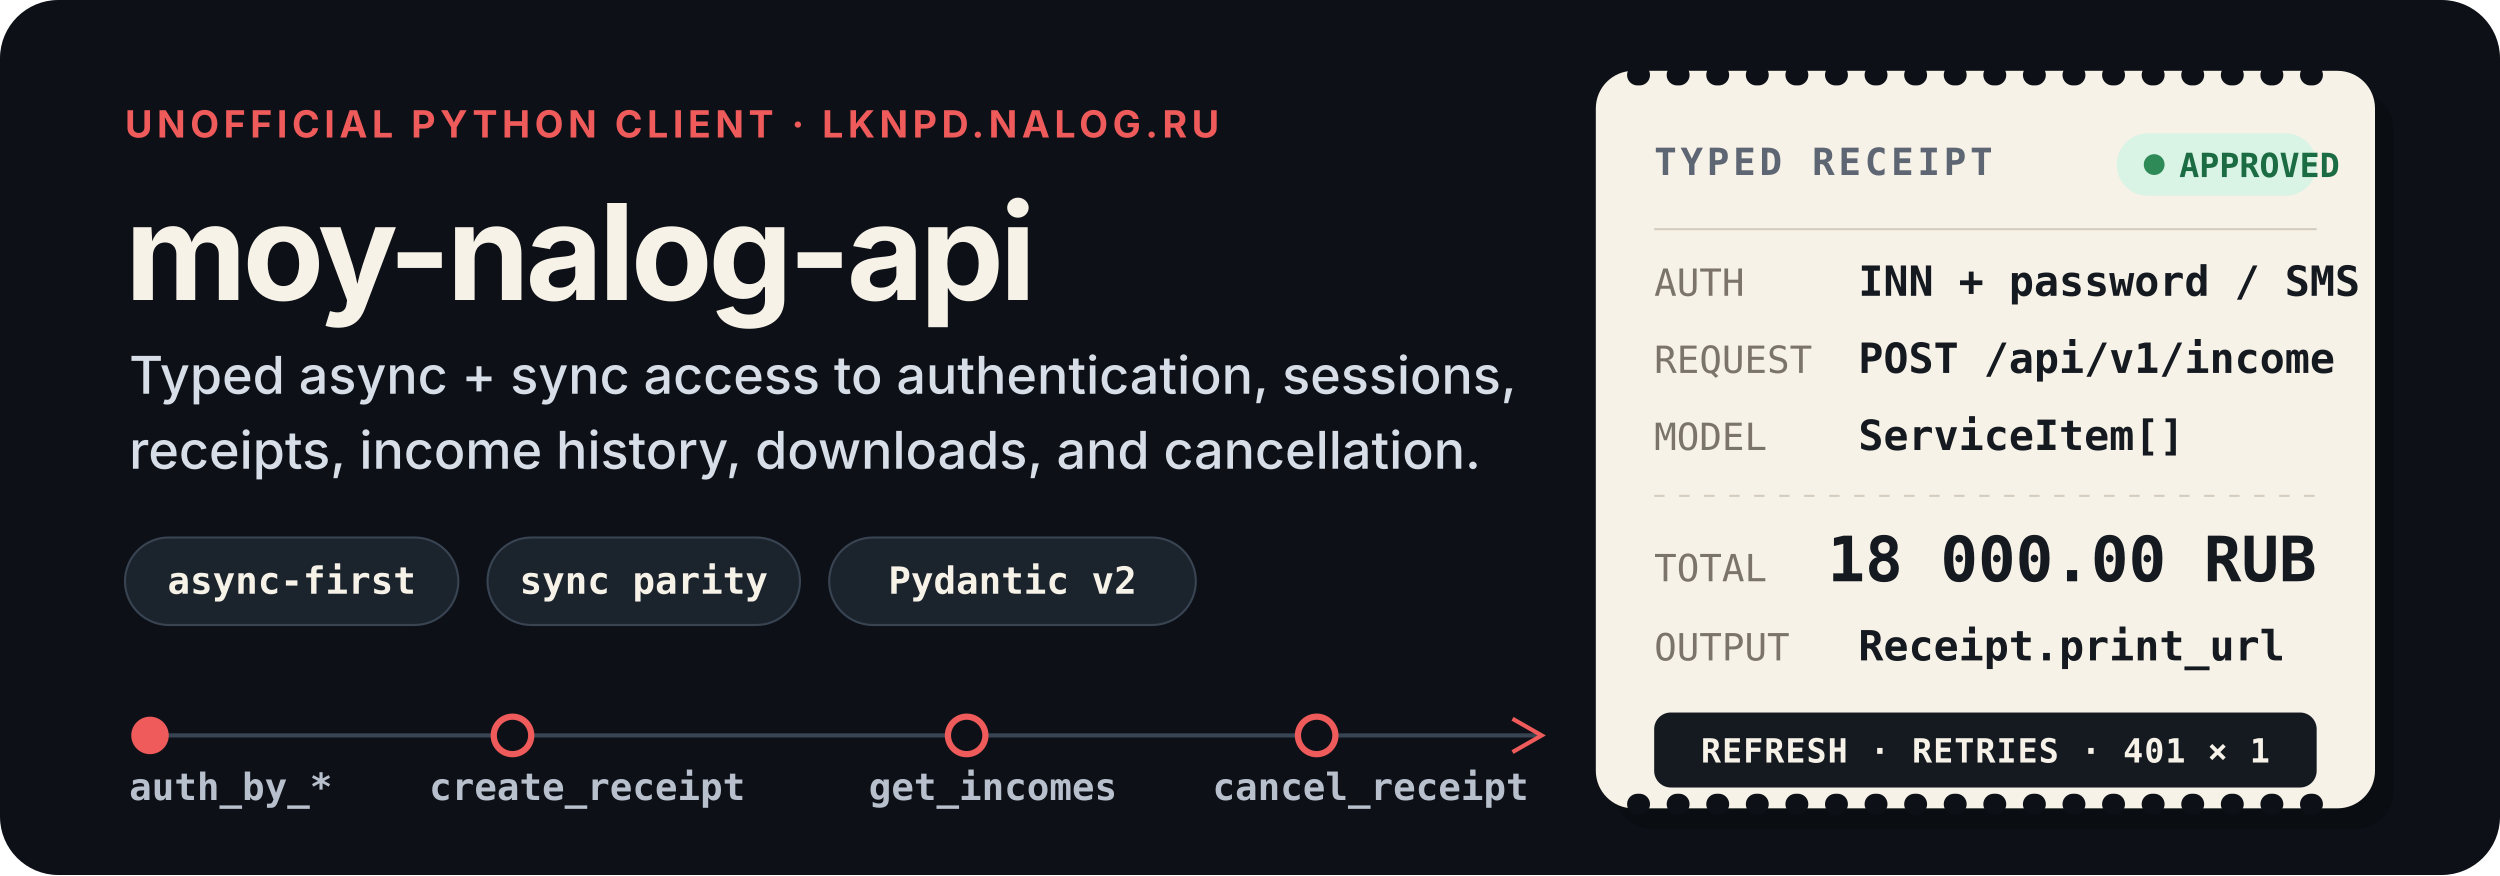
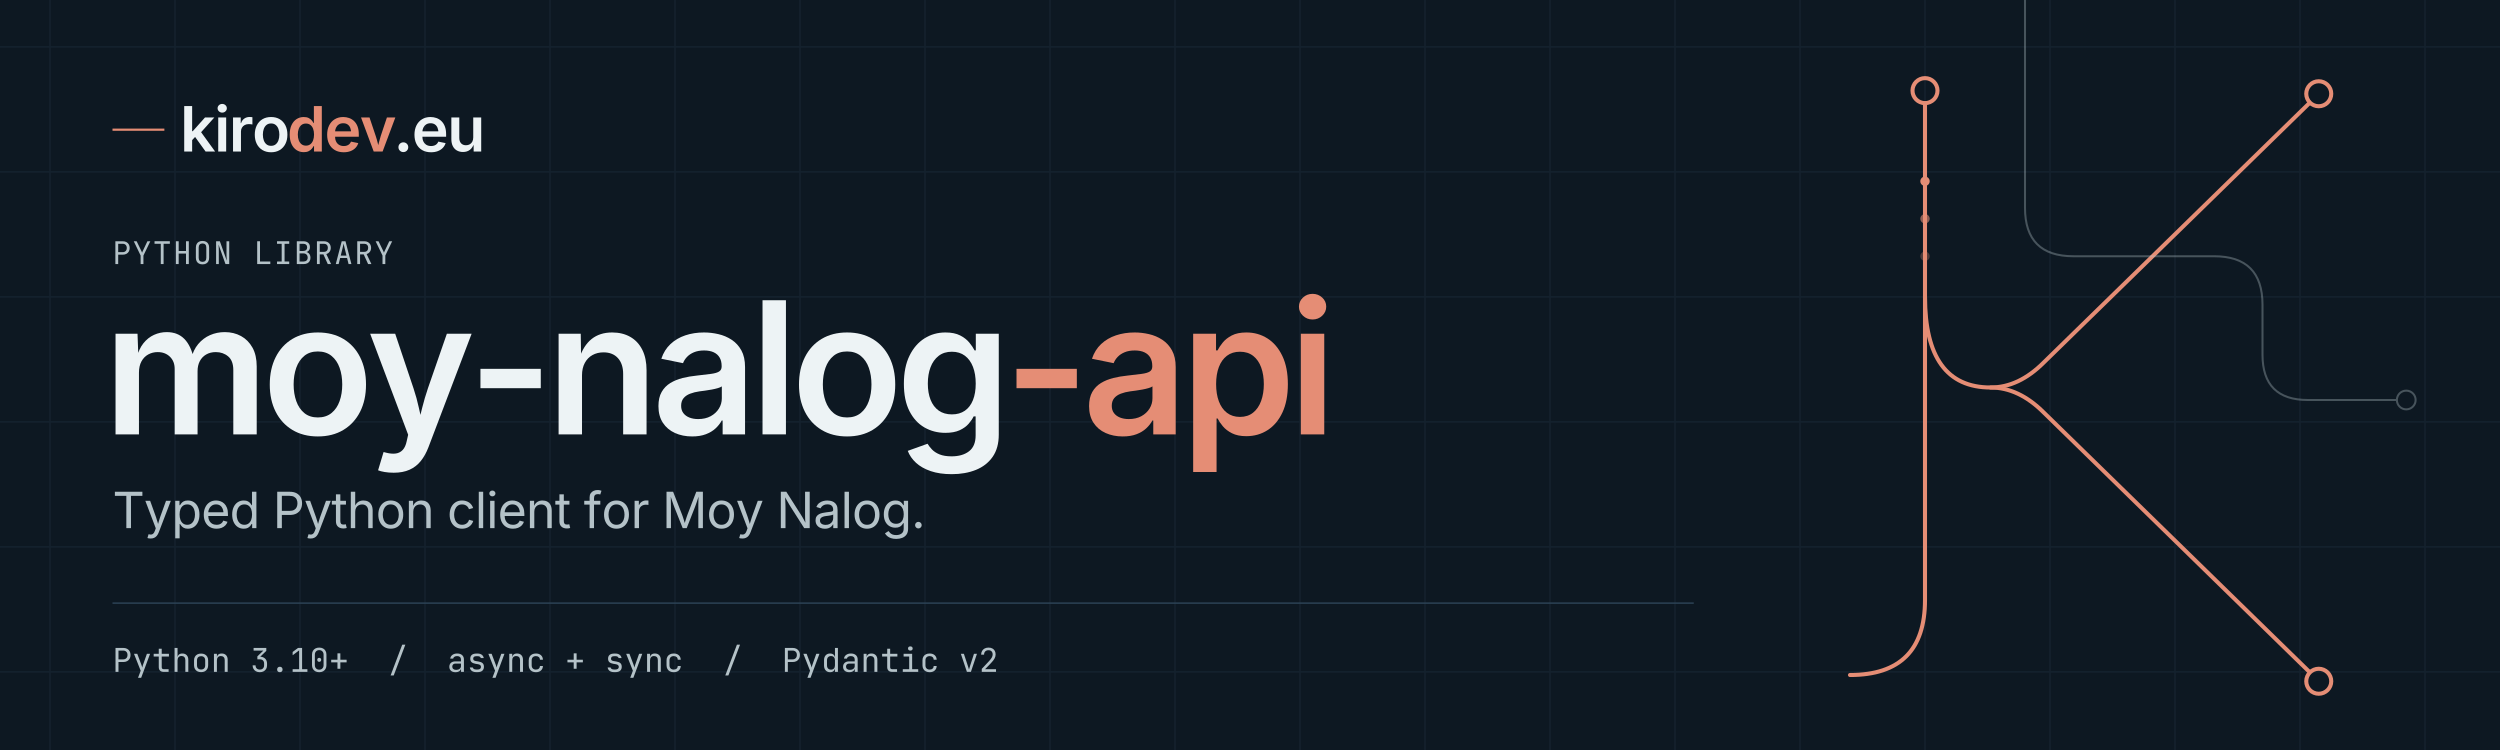
- <svg xmlns="http://www.w3.org/2000/svg" width="1200" height="420" viewBox="0 0 1200 420" role="img" aria-labelledby="title desc">
-   <rect width="1200" height="420" rx="28" fill="#0D1117" />
-   <g id="title-block" transform="translate(60 48)">
-     <text x="0" y="18" fill="#EF5A5A" font-family="-apple-system, BlinkMacSystemFont, 'Segoe UI', sans-serif" font-size="18" font-weight="700" letter-spacing="2.2">
-       UNOFFICIAL PYTHON CLIENT · LKNPD.NALOG.RU
-     </text>
-     <text x="0" y="96" fill="#F7F2E8" font-family="-apple-system, BlinkMacSystemFont, 'Segoe UI', sans-serif" font-size="64" font-weight="750" letter-spacing="-2">
-       moy-nalog-api
-     </text>
-     <text x="2" y="141" fill="#D7DEE7" font-family="-apple-system, BlinkMacSystemFont, 'Segoe UI', sans-serif" font-size="25" font-weight="500">
-       Typed async + sync access to authentication, sessions,
-     </text>
-     <text x="2" y="177" fill="#D7DEE7" font-family="-apple-system, BlinkMacSystemFont, 'Segoe UI', sans-serif" font-size="25" font-weight="500">
-       receipts, income history, downloads, and cancellation.
-     </text>
-     <g id="capabilities" transform="translate(0 210)" font-family="ui-monospace, SFMono-Regular, Menlo, monospace" font-size="18" font-weight="650">
-       <rect x="0" y="0" width="160" height="42" rx="21" fill="#1B232D" stroke="#394453" />
-       <text x="80" y="27" text-anchor="middle" fill="#F7F2E8">async-first</text>
-       <rect x="174" y="0" width="150" height="42" rx="21" fill="#1B232D" stroke="#394453" />
-       <text x="249" y="27" text-anchor="middle" fill="#F7F2E8">sync parity</text>
-       <rect x="338" y="0" width="176" height="42" rx="21" fill="#1B232D" stroke="#394453" />
-       <text x="426" y="27" text-anchor="middle" fill="#F7F2E8">Pydantic v2</text>
-     </g>
+ <svg xmlns="http://www.w3.org/2000/svg" width="1600" height="480" viewBox="0 0 1600 480" role="img" aria-labelledby="title description">
+   <rect width="1600" height="480" fill="#0D1822" />
+   <g stroke="#2A4052" stroke-width="1" opacity=".24">
+     <path d="M32 0V480" />
+     <path d="M112 0V480" />
+     <path d="M192 0V480" />
+     <path d="M272 0V480" />
+     <path d="M352 0V480" />
+     <path d="M432 0V480" />
+     <path d="M512 0V480" />
+     <path d="M592 0V480" />
+     <path d="M672 0V480" />
+     <path d="M752 0V480" />
+     <path d="M832 0V480" />
+     <path d="M912 0V480" />
+     <path d="M992 0V480" />
+     <path d="M1072 0V480" />
+     <path d="M1152 0V480" />
+     <path d="M1232 0V480" />
+     <path d="M1312 0V480" />
+     <path d="M1392 0V480" />
+     <path d="M1472 0V480" />
+     <path d="M1552 0V480" />
+     <path d="M0 30H1600" />
+     <path d="M0 110H1600" />
+     <path d="M0 190H1600" />
+     <path d="M0 270H1600" />
+     <path d="M0 350H1600" />
+     <path d="M0 430H1600" />
  </g>
-   <g id="receipt-proof" transform="translate(766 34)">
-     <rect x="9" y="10" width="374" height="354" rx="18" fill="#000000" opacity="0.24" />
-     <rect width="374" height="354" rx="18" fill="#F7F2E8" />
-     <line x1="20" y1="2" x2="354" y2="2" stroke="#0D1117" stroke-width="10" stroke-linecap="round" stroke-dasharray="1 18" />
-     <line x1="20" y1="352" x2="354" y2="352" stroke="#0D1117" stroke-width="10" stroke-linecap="round" stroke-dasharray="1 18" />
-     <g transform="translate(28 30)" font-family="ui-monospace, SFMono-Regular, Menlo, monospace">
-       <text x="0" y="20" fill="#5D6672" font-size="18" font-weight="700" letter-spacing="1.8">
-         TYPED RECEIPT
-       </text>
-       <rect x="222" y="0" width="96" height="30" rx="15" fill="#D9F3E5" />
-       <circle cx="240" cy="15" r="5" fill="#2E8B57" />
-       <text x="252" y="21" fill="#1B6B43" font-size="16" font-weight="750">APPROVED</text>
-       <line x1="0" y1="46" x2="318" y2="46" stroke="#D4CCBE" />
-       <text x="0" y="78" fill="#7B746A" font-size="18">AUTH</text>
-       <text x="98" y="78" fill="#151A21" font-size="20" font-weight="650">INN + password / SMS</text>
-       <text x="0" y="115" fill="#7B746A" font-size="18">REQUEST</text>
-       <text x="98" y="115" fill="#151A21" font-size="20" font-weight="650">POST /api/v1/income</text>
-       <text x="0" y="152" fill="#7B746A" font-size="18">MODEL</text>
-       <text x="98" y="152" fill="#151A21" font-size="20" font-weight="650">ServiceItem[]</text>
-       <line x1="0" y1="174" x2="318" y2="174" stroke="#D4CCBE" stroke-dasharray="5 7" />
-       <text x="0" y="215" fill="#7B746A" font-size="18">TOTAL</text>
-       <text x="318" y="215" text-anchor="end" fill="#151A21" font-size="30" font-weight="780">18 000.00 RUB</text>
-       <text x="0" y="253" fill="#7B746A" font-size="18">OUTPUT</text>
-       <text x="98" y="253" fill="#151A21" font-size="20" font-weight="650">Receipt.print_url</text>
-       <rect x="0" y="278" width="318" height="36" rx="8" fill="#151A21" />
-       <text x="159" y="302" text-anchor="middle" fill="#F7F2E8" font-size="16" font-weight="650" letter-spacing="0.5">
-         REFRESH · RETRIES · 401 × 1
-       </text>
-     </g>
+   <g fill="none" stroke="#E58D75" stroke-width="2.6" stroke-linecap="round" stroke-linejoin="round">
+     <path d="M1232 66V384Q1232 432 1184 432" />
+     <path d="M1232 190Q1232 248 1274 248Q1292 248 1308 232L1478 66" />
+     <path d="M1274 248Q1292 248 1308 264L1478 430" />
+     <circle cx="1232" cy="58" r="8" />
+     <circle cx="1484" cy="60" r="8" />
+     <circle cx="1484" cy="436" r="8" />
  </g>
-   <g id="receipt-lifecycle" transform="translate(62 344)" font-family="ui-monospace, SFMono-Regular, Menlo, monospace" font-size="18" font-weight="650">
-     <line x1="10" y1="9" x2="676" y2="9" stroke="#394453" stroke-width="2" />
-     <path d="M 664 1 L 678 9 L 664 17" fill="none" stroke="#EF5A5A" stroke-width="2" />
-     <circle cx="10" cy="9" r="9" fill="#EF5A5A" />
-     <text x="0" y="40" fill="#B7C0CC">auth_by_*</text>
-     <circle cx="184" cy="9" r="9" fill="#0D1117" stroke="#EF5A5A" stroke-width="3" />
-     <text x="144" y="40" fill="#B7C0CC">create_receipt</text>
-     <circle cx="402" cy="9" r="9" fill="#0D1117" stroke="#EF5A5A" stroke-width="3" />
-     <text x="355" y="40" fill="#B7C0CC">get_incomes</text>
-     <circle cx="570" cy="9" r="9" fill="#0D1117" stroke="#EF5A5A" stroke-width="3" />
-     <text x="520" y="40" fill="#B7C0CC">cancel_receipt</text>
+   <g fill="none" stroke="#B4C2C8" stroke-width="1.3" opacity=".35">
+     <path d="M1296 0V133Q1296 164 1327 164H1417Q1448 164 1448 195V227Q1448 256 1477 256H1534" />
+     <circle cx="1540" cy="256" r="6" />
+   </g>
+   <g fill="#E58D75">
+     <circle cx="1232" cy="116" r="3" />
+     <circle cx="1232" cy="140" r="3" opacity=".6" />
+     <circle cx="1232" cy="164" r="3" opacity=".3" />
+   </g>
+   <path d="M72 83H105.2" stroke="#E58D75" stroke-width="1.4" />
+   <g aria-label="kiro" fill="#EDF3F5">
+     <path d="M376 352V667H417L820 1118H1125L631 567H577ZM138 0V1490H398V0ZM839 0 473 509 649 693 1151 0Z" transform="translate(115.200 97.000) scale(0.019531 -0.019531)" />
+     <path d="M138 0V1118H398V0ZM268 1276Q206 1276 161.5 1318.0Q117 1360 117 1418Q117 1478 161.5 1519.5Q206 1561 268 1561Q331 1561 375.5 1519.5Q420 1478 420 1419Q420 1360 375.5 1318.0Q331 1276 268 1276Z" transform="translate(136.973 97.000) scale(0.019531 -0.019531)" />
+     <path d="M138 0V1118H390V931H402Q432 1028 507.0 1080.5Q582 1133 678 1133Q700 1133 727.0 1131.0Q754 1129 773 1126V887Q757 892 721.0 896.0Q685 900 650 900Q578 900 520.5 869.0Q463 838 430.5 783.5Q398 729 398 658V0Z" transform="translate(146.442 97.000) scale(0.019531 -0.019531)" />
+     <path d="M623 -23Q460 -23 340.0 49.5Q220 122 154.5 251.5Q89 381 89 553Q89 727 154.5 857.5Q220 988 340.0 1060.0Q460 1132 623 1132Q787 1132 907.0 1060.0Q1027 988 1092.5 857.5Q1158 727 1158 553Q1158 381 1092.5 251.5Q1027 122 907.0 49.5Q787 -23 623 -23ZM623 188Q714 188 774.5 237.0Q835 286 864.5 369.0Q894 452 894 554Q894 657 864.5 740.0Q835 823 774.5 872.0Q714 921 623 921Q532 921 472.5 872.0Q413 823 383.5 740.5Q354 658 354 554Q354 452 383.5 369.0Q413 286 472.5 237.0Q532 188 623 188Z" transform="translate(161.321 97.000) scale(0.019531 -0.019531)" />
+   </g>
+   <g aria-label="dev" fill="#E58D75">
+     <path d="M550 -20Q418 -20 313.5 47.5Q209 115 149.0 244.0Q89 373 89 557Q89 743 150.5 871.5Q212 1000 316.5 1066.0Q421 1132 549 1132Q649 1132 712.5 1098.5Q776 1065 813.5 1019.0Q851 973 870 933H881V1490H1141V0H886V177H870Q850 137 811.5 91.0Q773 45 710.0 12.5Q647 -20 550 -20ZM621 194Q706 194 765.0 239.5Q824 285 855.0 367.0Q886 449 886 558Q886 667 855.5 747.5Q825 828 765.5 873.0Q706 918 621 918Q533 918 474.0 871.5Q415 825 385.0 743.5Q355 662 355 558Q355 454 385.0 371.5Q415 289 474.5 241.5Q534 194 621 194Z" transform="translate(183.677 97.000) scale(0.019531 -0.019531)" />
+     <path d="M632 -23Q463 -23 341.5 48.0Q220 119 154.5 248.0Q89 377 89 552Q89 725 153.5 855.0Q218 985 336.5 1058.5Q455 1132 615 1132Q717 1132 809.5 1099.0Q902 1066 973.5 997.0Q1045 928 1085.5 821.5Q1126 715 1126 568V486H212V663H997L875 611Q875 705 846.0 776.5Q817 848 759.5 888.0Q702 928 616 928Q530 928 470.0 887.5Q410 847 378.5 779.5Q347 712 347 629V507Q347 401 383.0 328.0Q419 255 484.0 218.0Q549 181 635 181Q692 181 738.5 197.5Q785 214 819.0 246.5Q853 279 870 326L1109 277Q1082 187 1017.0 119.5Q952 52 854.5 14.5Q757 -23 632 -23Z" transform="translate(207.637 97.000) scale(0.019531 -0.019531)" />
+     <path d="M455 0 39 1118H317L521 510Q557 403 583.0 295.0Q609 187 636 76H571Q599 187 624.5 295.0Q650 403 685 510L888 1118H1164L746 0Z" transform="translate(230.290 97.000) scale(0.019531 -0.019531)" />
+   </g>
+   <g aria-label=".eu" fill="#EDF3F5">
+     <path d="M326 -17Q259 -17 212.5 29.0Q166 75 166 143Q166 210 212.5 256.0Q259 302 326 302Q394 302 440.5 256.0Q487 210 487 143Q487 75 440.5 29.0Q394 -17 326 -17Z" transform="translate(251.766 97.000) scale(0.019531 -0.019531)" />
+     <path d="M632 -23Q463 -23 341.5 48.0Q220 119 154.5 248.0Q89 377 89 552Q89 725 153.5 855.0Q218 985 336.5 1058.5Q455 1132 615 1132Q717 1132 809.5 1099.0Q902 1066 973.5 997.0Q1045 928 1085.5 821.5Q1126 715 1126 568V486H212V663H997L875 611Q875 705 846.0 776.5Q817 848 759.5 888.0Q702 928 616 928Q530 928 470.0 887.5Q410 847 378.5 779.5Q347 712 347 629V507Q347 401 383.0 328.0Q419 255 484.0 218.0Q549 181 635 181Q692 181 738.5 197.5Q785 214 819.0 246.5Q853 279 870 326L1109 277Q1082 187 1017.0 119.5Q952 52 854.5 14.5Q757 -23 632 -23Z" transform="translate(263.520 97.000) scale(0.019531 -0.019531)" />
+     <path d="M521 -14Q406 -14 319.5 35.0Q233 84 185.5 178.5Q138 273 138 407V1118H398V447Q398 335 456.5 271.0Q515 207 617 207Q686 207 740.0 237.0Q794 267 824.5 325.0Q855 383 855 463V1118H1116V0H869L866 276H886Q839 130 747.0 58.0Q655 -14 521 -14Z" transform="translate(286.173 97.000) scale(0.019531 -0.019531)" />
+   </g>
+   <g aria-label="PYTHON LIBRARY" fill="#B4C2C8">
+     <path d="M92 0V730H327Q395 730 445.0 703.5Q495 677 522.5 629.0Q550 581 550 515Q550 450 522.5 401.5Q495 353 445.0 326.5Q395 300 327 300H182V0ZM182 381H327Q386 381 421.5 417.5Q457 454 457 515Q457 577 421.5 613.0Q386 649 327 649H182Z" transform="translate(72.000 169.000) scale(0.02 -0.02)" />
+     <path d="M255 0V273L35 730H128L273 430Q285 405 292.0 387.5Q299 370 301 362Q303 370 310.5 387.5Q318 405 330 430L472 730H565L345 273V0Z" transform="translate(84.900 169.000) scale(0.02 -0.02)" />
+     <path d="M255 0V649H55V731H545V649H345V0Z" transform="translate(97.800 169.000) scale(0.02 -0.02)" />
+     <path d="M93 0V730H183V418H417V730H507V0H417V336H183V0Z" transform="translate(110.700 169.000) scale(0.02 -0.02)" />
+     <path d="M300 -10Q234 -10 186.5 15.0Q139 40 113.5 87.5Q88 135 88 200V530Q88 596 113.5 643.0Q139 690 186.5 715.0Q234 740 300 740Q366 740 413.5 715.0Q461 690 486.5 643.0Q512 596 512 531V200Q512 135 486.5 87.5Q461 40 413.5 15.0Q366 -10 300 -10ZM300 71Q359 71 390.5 104.5Q422 138 422 200V530Q422 592 390.5 625.5Q359 659 300 659Q242 659 210.0 625.5Q178 592 178 530V200Q178 138 210.0 104.5Q242 71 300 71Z" transform="translate(123.600 169.000) scale(0.02 -0.02)" />
+     <path d="M90 0V730H210L433 105Q431 130 428.5 166.5Q426 203 424.5 243.5Q423 284 423 320V730H510V0H390L168 625Q170 601 172.0 564.5Q174 528 175.5 487.5Q177 447 177 410V0Z" transform="translate(136.500 169.000) scale(0.02 -0.02)" />
+     <path d="M115 0V730H205V82H535V0Z" transform="translate(162.300 169.000) scale(0.02 -0.02)" />
+     <path d="M105 0V82H254V648H105V730H495V648H346V82H495V0Z" transform="translate(175.200 169.000) scale(0.02 -0.02)" />
+     <path d="M93 0V730H300Q400 730 456.5 680.0Q513 630 513 541Q513 491 492.0 454.0Q471 417 432.5 397.0Q394 377 340 378V393Q398 394 440.5 371.0Q483 348 506.5 305.0Q530 262 530 203Q530 141 504.0 95.0Q478 49 430.0 24.5Q382 0 315 0ZM181 81H305Q368 81 404.5 114.5Q441 148 441 206Q441 266 404.5 303.5Q368 341 305 341H181ZM181 419H299Q357 419 390.5 450.0Q424 481 424 534Q424 587 391.0 618.0Q358 649 300 649H181Z" transform="translate(188.100 169.000) scale(0.02 -0.02)" />
+     <path d="M92 0V730H318Q383 730 432.0 703.5Q481 677 508.0 630.0Q535 583 535 520Q535 446 496.5 393.0Q458 340 392 320L545 0H439L299 310H182V0ZM182 391H318Q374 391 408.0 426.5Q442 462 442 520Q442 579 408.0 614.0Q374 649 318 649H182Z" transform="translate(201.000 169.000) scale(0.02 -0.02)" />
+     <path d="M50 0 240 730H361L550 0H459L411 194H190L142 0ZM208 270H392L336 495Q320 559 311.0 602.0Q302 645 300 658Q298 645 289.0 602.0Q280 559 264 496Z" transform="translate(213.900 169.000) scale(0.02 -0.02)" />
+     <path d="M92 0V730H318Q383 730 432.0 703.5Q481 677 508.0 630.0Q535 583 535 520Q535 446 496.5 393.0Q458 340 392 320L545 0H439L299 310H182V0ZM182 391H318Q374 391 408.0 426.5Q442 462 442 520Q442 579 408.0 614.0Q374 649 318 649H182Z" transform="translate(226.800 169.000) scale(0.02 -0.02)" />
+     <path d="M255 0V273L35 730H128L273 430Q285 405 292.0 387.5Q299 370 301 362Q303 370 310.5 387.5Q318 405 330 430L472 730H565L345 273V0Z" transform="translate(239.700 169.000) scale(0.02 -0.02)" />
+   </g>
+   <g aria-label="moy-nalog" fill="#EDF3F5">
+     <path d="M138 0V1118H382L392 849H373Q397 949 447.5 1012.0Q498 1075 565.5 1105.5Q633 1136 707 1136Q828 1136 902.5 1060.0Q977 984 1008 836H977Q1000 936 1055.5 1002.5Q1111 1069 1187.5 1102.5Q1264 1136 1351 1136Q1452 1136 1532.0 1092.0Q1612 1048 1659.0 963.5Q1706 879 1706 754V0H1446V714Q1446 818 1389.0 866.0Q1332 914 1252 914Q1190 914 1144.0 887.0Q1098 860 1073.5 812.5Q1049 765 1049 702V0H795V726Q795 811 742.0 862.5Q689 914 606 914Q549 914 501.5 888.0Q454 862 426.0 811.0Q398 760 398 685V0Z" transform="translate(66.000 278.000) scale(0.057617 -0.057617)" />
+     <path d="M623 -23Q460 -23 340.0 49.5Q220 122 154.5 251.5Q89 381 89 553Q89 727 154.5 857.5Q220 988 340.0 1060.0Q460 1132 623 1132Q787 1132 907.0 1060.0Q1027 988 1092.5 857.5Q1158 727 1158 553Q1158 381 1092.5 251.5Q1027 122 907.0 49.5Q787 -23 623 -23ZM623 188Q714 188 774.5 237.0Q835 286 864.5 369.0Q894 452 894 554Q894 657 864.5 740.0Q835 823 774.5 872.0Q714 921 623 921Q532 921 472.5 872.0Q413 823 383.5 740.5Q354 658 354 554Q354 452 383.5 369.0Q413 286 472.5 237.0Q532 188 623 188Z" transform="translate(167.526 278.000) scale(0.057617 -0.057617)" />
+     <path d="M127 -399 188 -196 219 -204Q278 -219 324.0 -212.5Q370 -206 401.0 -172.5Q432 -139 445 -75L461 -4L39 1118H317L521 510Q557 402 580.0 295.0Q603 188 631 76H563Q590 188 617.0 295.5Q644 403 680 510L891 1118H1166L686 -144Q652 -233 601.0 -296.5Q550 -360 476.0 -393.0Q402 -426 301 -426Q246 -426 199.5 -418.0Q153 -410 127 -399Z" transform="translate(234.655 278.000) scale(0.057617 -0.057617)" />
+     <path d="M811 728V513H141V728Z" transform="translate(299.363 278.000) scale(0.057617 -0.057617)" />
+     <path d="M398 655V0H138V1118H384L388 842H367Q414 987 505.0 1059.5Q596 1132 733 1132Q848 1132 934.0 1083.0Q1020 1034 1067.5 940.0Q1115 846 1115 711V0H855V671Q855 783 797.0 847.0Q739 911 637 911Q568 911 514.0 881.0Q460 851 429.0 793.5Q398 736 398 655Z" transform="translate(349.553 278.000) scale(0.057617 -0.057617)" />
+     <path d="M450 -23Q344 -23 259.0 15.5Q174 54 125.0 129.0Q76 204 76 314Q76 409 111.5 471.0Q147 533 207.5 570.0Q268 607 344.0 626.0Q420 645 502 653Q599 664 660.0 672.0Q721 680 749.5 698.0Q778 716 778 754V759Q778 814 756.0 852.5Q734 891 690.5 911.5Q647 932 583 932Q518 932 470.5 912.0Q423 892 393.0 860.0Q363 828 349 791L108 840Q141 939 210.0 1003.5Q279 1068 374.5 1100.0Q470 1132 582 1132Q661 1132 741.5 1113.5Q822 1095 889.0 1051.0Q956 1007 997.0 933.0Q1038 859 1038 747V0H789V154H779Q754 107 710.5 66.5Q667 26 602.5 1.5Q538 -23 450 -23ZM517 170Q598 170 656.5 202.0Q715 234 747.5 286.5Q780 339 780 401V533Q767 523 736.5 514.0Q706 505 668.5 498.0Q631 491 594.5 486.0Q558 481 533 478Q475 470 428.0 452.0Q381 434 354.5 401.5Q328 369 328 317Q328 269 352.5 236.5Q377 204 419.5 187.0Q462 170 517 170Z" transform="translate(417.027 278.000) scale(0.057617 -0.057617)" />
+     <path d="M398 1490V0H138V1490Z" transform="translate(480.065 278.000) scale(0.057617 -0.057617)" />
+     <path d="M623 -23Q460 -23 340.0 49.5Q220 122 154.5 251.5Q89 381 89 553Q89 727 154.5 857.5Q220 988 340.0 1060.0Q460 1132 623 1132Q787 1132 907.0 1060.0Q1027 988 1092.5 857.5Q1158 727 1158 553Q1158 381 1092.5 251.5Q1027 122 907.0 49.5Q787 -23 623 -23ZM623 188Q714 188 774.5 237.0Q835 286 864.5 369.0Q894 452 894 554Q894 657 864.5 740.0Q835 823 774.5 872.0Q714 921 623 921Q532 921 472.5 872.0Q413 823 383.5 740.5Q354 658 354 554Q354 452 383.5 369.0Q413 286 472.5 237.0Q532 188 623 188Z" transform="translate(506.228 278.000) scale(0.057617 -0.057617)" />
+     <path d="M620 -442Q486 -442 386.5 -408.0Q287 -374 223.5 -315.5Q160 -257 132 -183L352 -104Q370 -135 401.5 -168.0Q433 -201 485.5 -222.5Q538 -244 619 -244Q740 -244 813.0 -187.5Q886 -131 886 -11V200H864Q845 160 808.0 117.5Q771 75 708.5 46.0Q646 17 549 17Q421 17 316.5 77.5Q212 138 150.5 259.0Q89 380 89 562Q89 746 151.0 873.0Q213 1000 317.5 1066.0Q422 1132 551 1132Q650 1132 714.0 1099.0Q778 1066 816.0 1019.5Q854 973 874 933H888V1118H1143V-3Q1143 -152 1075.0 -249.5Q1007 -347 889.0 -394.5Q771 -442 620 -442ZM622 222Q707 222 766.0 262.5Q825 303 856.0 380.0Q887 457 887 564Q887 670 856.5 749.5Q826 829 767.0 873.5Q708 918 622 918Q534 918 474.5 871.5Q415 825 385.0 745.5Q355 666 355 564Q355 461 385.5 384.0Q416 307 475.5 264.5Q535 222 622 222Z" transform="translate(573.356 278.000) scale(0.057617 -0.057617)" />
+   </g>
+   <g aria-label="-api" fill="#E58D75">
+     <path d="M811 728V513H141V728Z" transform="translate(642.444 278.000) scale(0.057617 -0.057617)" />
+     <path d="M450 -23Q344 -23 259.0 15.5Q174 54 125.0 129.0Q76 204 76 314Q76 409 111.5 471.0Q147 533 207.5 570.0Q268 607 344.0 626.0Q420 645 502 653Q599 664 660.0 672.0Q721 680 749.5 698.0Q778 716 778 754V759Q778 814 756.0 852.5Q734 891 690.5 911.5Q647 932 583 932Q518 932 470.5 912.0Q423 892 393.0 860.0Q363 828 349 791L108 840Q141 939 210.0 1003.5Q279 1068 374.5 1100.0Q470 1132 582 1132Q661 1132 741.5 1113.5Q822 1095 889.0 1051.0Q956 1007 997.0 933.0Q1038 859 1038 747V0H789V154H779Q754 107 710.5 66.5Q667 26 602.5 1.5Q538 -23 450 -23ZM517 170Q598 170 656.5 202.0Q715 234 747.5 286.5Q780 339 780 401V533Q767 523 736.5 514.0Q706 505 668.5 498.0Q631 491 594.5 486.0Q558 481 533 478Q475 470 428.0 452.0Q381 434 354.5 401.5Q328 369 328 317Q328 269 352.5 236.5Q377 204 419.5 187.0Q462 170 517 170Z" transform="translate(692.633 278.000) scale(0.057617 -0.057617)" />
+     <path d="M138 -418V1118H392V933H409Q429 973 466.0 1019.0Q503 1065 566.5 1098.5Q630 1132 729 1132Q859 1132 963.0 1066.0Q1067 1000 1128.5 871.5Q1190 743 1190 557Q1190 373 1130.0 244.0Q1070 115 965.5 47.5Q861 -20 728 -20Q633 -20 569.0 12.5Q505 45 467.0 91.0Q429 137 409 177H398V-418ZM658 194Q745 194 804.0 241.5Q863 289 893.0 371.5Q923 454 923 558Q923 662 893.5 743.5Q864 825 805.0 871.5Q746 918 658 918Q572 918 513.0 873.0Q454 828 423.5 747.5Q393 667 393 558Q393 449 423.5 367.0Q454 285 513.5 239.5Q573 194 658 194Z" transform="translate(755.671 278.000) scale(0.057617 -0.057617)" />
+     <path d="M138 0V1118H398V0ZM268 1276Q206 1276 161.5 1318.0Q117 1360 117 1418Q117 1478 161.5 1519.5Q206 1561 268 1561Q331 1561 375.5 1519.5Q420 1478 420 1419Q420 1360 375.5 1318.0Q331 1276 268 1276Z" transform="translate(824.586 278.000) scale(0.057617 -0.057617)" />
+   </g>
+   <g aria-label="Typed Python client for Moy Nalog." fill="#B4C2C8">
+     <path d="M98 1322V1490H1224V1322H757V0H567V1322Z" transform="translate(72.000 338.000) scale(0.015625 -0.015625)" />
+     <path d="M140 -405 186 -249 205 -254Q260 -268 305.0 -261.5Q350 -255 386.0 -217.0Q422 -179 449 -99L481 -6L54 1118H251L489 455Q527 351 553.0 249.0Q579 147 608 51H542Q571 147 597.5 249.5Q624 352 661 455L901 1118H1097L606 -167Q572 -256 524.5 -313.5Q477 -371 414.0 -398.5Q351 -426 272 -426Q224 -426 189.0 -419.0Q154 -412 140 -405Z" transform="translate(92.176 338.000) scale(0.015625 -0.015625)" />
+     <path d="M158 -418V1118H332V939H352Q371 969 405.0 1014.5Q439 1060 503.0 1096.0Q567 1132 676 1132Q816 1132 922.5 1062.0Q1029 992 1089.5 862.5Q1150 733 1150 556Q1150 378 1090.0 248.0Q1030 118 923.5 47.0Q817 -24 677 -24Q571 -24 506.0 12.5Q441 49 406.0 95.5Q371 142 352 173H338V-418ZM650 137Q755 137 825.5 193.5Q896 250 931.5 345.5Q967 441 967 558Q967 674 932.0 767.5Q897 861 826.5 916.0Q756 971 650 971Q547 971 477.0 919.0Q407 867 371.5 774.5Q336 682 336 558Q336 434 372.0 339.0Q408 244 478.5 190.5Q549 137 650 137Z" transform="translate(109.681 338.000) scale(0.015625 -0.015625)" />
+     <path d="M628 -24Q466 -24 348.5 48.0Q231 120 167.5 249.0Q104 378 104 550Q104 722 166.0 853.0Q228 984 341.5 1058.0Q455 1132 607 1132Q696 1132 782.5 1102.5Q869 1073 939.5 1007.5Q1010 942 1052.0 835.0Q1094 728 1094 573V498H226V650H997L913 594Q913 704 878.5 789.5Q844 875 776.0 923.5Q708 972 607 972Q506 972 434.0 922.5Q362 873 324.0 793.5Q286 714 286 623V522Q286 398 329.0 311.5Q372 225 449.5 180.5Q527 136 629 136Q695 136 749.0 155.0Q803 174 842.0 212.5Q881 251 902 308L1076 260Q1050 176 988.0 112.0Q926 48 834.5 12.0Q743 -24 628 -24Z" transform="translate(128.794 338.000) scale(0.015625 -0.015625)" />
+     <path d="M577 -24Q438 -24 331.0 47.0Q224 118 164.0 248.0Q104 378 104 556Q104 733 164.5 862.5Q225 992 332.0 1062.0Q439 1132 578 1132Q687 1132 751.0 1096.0Q815 1060 849.5 1014.5Q884 969 902 939H916V1490H1096V0H922V173H902Q884 142 848.5 95.5Q813 49 748.5 12.5Q684 -24 577 -24ZM604 137Q706 137 776.0 190.5Q846 244 882.0 339.0Q918 434 918 558Q918 682 882.5 774.5Q847 867 777.0 919.0Q707 971 604 971Q498 971 427.5 916.0Q357 861 322.0 767.5Q287 674 287 558Q287 441 322.5 345.5Q358 250 429.0 193.5Q500 137 604 137Z" transform="translate(146.971 338.000) scale(0.015625 -0.015625)" />
+     <path d="M180 0V1490H690Q864 1490 976.5 1426.5Q1089 1363 1143.5 1256.0Q1198 1149 1198 1016Q1198 883 1143.5 775.0Q1089 667 977.0 603.0Q865 539 691 539H330V706H682Q800 706 872.0 746.5Q944 787 976.5 857.5Q1009 928 1009 1016Q1009 1104 976.5 1173.5Q944 1243 871.5 1283.0Q799 1323 680 1323H370V0Z" transform="translate(174.604 338.000) scale(0.015625 -0.015625)" />
+     <path d="M140 -405 186 -249 205 -254Q260 -268 305.0 -261.5Q350 -255 386.0 -217.0Q422 -179 449 -99L481 -6L54 1118H251L489 455Q527 351 553.0 249.0Q579 147 608 51H542Q571 147 597.5 249.5Q624 352 661 455L901 1118H1097L606 -167Q572 -256 524.5 -313.5Q477 -371 414.0 -398.5Q351 -426 272 -426Q224 -426 189.0 -419.0Q154 -412 140 -405Z" transform="translate(194.562 338.000) scale(0.015625 -0.015625)" />
+     <path d="M598 1118V964H20V1118ZM188 1384H368V290Q368 215 398.5 180.5Q429 146 500 146Q517 146 543.5 150.0Q570 154 592 158L629 6Q601 -4 565.5 -9.0Q530 -14 495 -14Q350 -14 269.0 62.5Q188 139 188 276Z" transform="translate(212.066 338.000) scale(0.015625 -0.015625)" />
+     <path d="M338 670V0H158V1490H338V847H307Q358 1002 452.5 1067.0Q547 1132 674 1132Q787 1132 872.5 1085.5Q958 1039 1005.5 945.5Q1053 852 1053 710V0H872V695Q872 824 804.5 897.0Q737 970 620 970Q540 970 476.0 935.0Q412 900 375.0 833.0Q338 766 338 670Z" transform="translate(222.055 338.000) scale(0.015625 -0.015625)" />
+     <path d="M613 -24Q461 -24 346.5 48.0Q232 120 168.0 250.0Q104 380 104 552Q104 727 168.0 857.5Q232 988 346.5 1060.0Q461 1132 613 1132Q766 1132 881.0 1060.0Q996 988 1060.0 857.5Q1124 727 1124 552Q1124 380 1060.0 250.0Q996 120 881.0 48.0Q766 -24 613 -24ZM613 137Q726 137 799.0 195.0Q872 253 907.0 347.5Q942 442 942 552Q942 663 907.0 758.5Q872 854 799.0 912.5Q726 971 613 971Q501 971 429.0 912.5Q357 854 322.0 759.0Q287 664 287 552Q287 442 322.0 347.5Q357 253 429.0 195.0Q501 137 613 137Z" transform="translate(240.497 338.000) scale(0.015625 -0.015625)" />
+     <path d="M338 670V0H158V1118H331L332 847H307Q358 1002 452.5 1067.0Q547 1132 674 1132Q787 1132 872.0 1085.5Q957 1039 1004.5 945.5Q1052 852 1052 710V0H872V695Q872 824 804.5 897.0Q737 970 620 970Q540 970 476.0 935.0Q412 900 375.0 833.0Q338 766 338 670Z" transform="translate(259.204 338.000) scale(0.015625 -0.015625)" />
+     <path d="M613 -24Q461 -24 346.5 48.0Q232 120 168.0 250.0Q104 380 104 552Q104 727 168.0 857.5Q232 988 346.5 1060.0Q461 1132 613 1132Q694 1132 766.0 1111.0Q838 1090 897.5 1050.5Q957 1011 1000.0 953.5Q1043 896 1066 823L893 774Q881 817 856.0 853.0Q831 889 795.5 915.5Q760 942 714.0 956.5Q668 971 613 971Q501 971 429.0 912.5Q357 854 322.0 759.0Q287 664 287 552Q287 442 322.0 347.5Q357 253 429.0 195.0Q501 137 613 137Q669 137 716.0 152.0Q763 167 799.5 194.5Q836 222 861.0 260.0Q886 298 898 343L1070 294Q1048 219 1004.5 160.5Q961 102 901.0 60.5Q841 19 768.0 -2.5Q695 -24 613 -24Z" transform="translate(286.151 338.000) scale(0.015625 -0.015625)" />
+     <path d="M338 1490V0H158V1490Z" transform="translate(303.952 338.000) scale(0.015625 -0.015625)" />
+     <path d="M158 0V1118H338V0ZM249 1301Q198 1301 161.0 1336.0Q124 1371 124 1420Q124 1470 161.0 1504.5Q198 1539 249 1539Q301 1539 338.0 1504.5Q375 1470 375 1420Q375 1371 338.0 1336.0Q301 1301 249 1301Z" transform="translate(311.222 338.000) scale(0.015625 -0.015625)" />
+     <path d="M628 -24Q466 -24 348.5 48.0Q231 120 167.5 249.0Q104 378 104 550Q104 722 166.0 853.0Q228 984 341.5 1058.0Q455 1132 607 1132Q696 1132 782.5 1102.5Q869 1073 939.5 1007.5Q1010 942 1052.0 835.0Q1094 728 1094 573V498H226V650H997L913 594Q913 704 878.5 789.5Q844 875 776.0 923.5Q708 972 607 972Q506 972 434.0 922.5Q362 873 324.0 793.5Q286 714 286 623V522Q286 398 329.0 311.5Q372 225 449.5 180.5Q527 136 629 136Q695 136 749.0 155.0Q803 174 842.0 212.5Q881 251 902 308L1076 260Q1050 176 988.0 112.0Q926 48 834.5 12.0Q743 -24 628 -24Z" transform="translate(318.492 338.000) scale(0.015625 -0.015625)" />
+     <path d="M338 670V0H158V1118H331L332 847H307Q358 1002 452.5 1067.0Q547 1132 674 1132Q787 1132 872.0 1085.5Q957 1039 1004.5 945.5Q1052 852 1052 710V0H872V695Q872 824 804.5 897.0Q737 970 620 970Q540 970 476.0 935.0Q412 900 375.0 833.0Q338 766 338 670Z" transform="translate(336.668 338.000) scale(0.015625 -0.015625)" />
+     <path d="M598 1118V964H20V1118ZM188 1384H368V290Q368 215 398.5 180.5Q429 146 500 146Q517 146 543.5 150.0Q570 154 592 158L629 6Q601 -4 565.5 -9.0Q530 -14 495 -14Q350 -14 269.0 62.5Q188 139 188 276Z" transform="translate(355.094 338.000) scale(0.015625 -0.015625)" />
+     <path d="M678 1118V964H20V1118ZM240 0V1267Q240 1364 285.5 1429.0Q331 1494 404.0 1527.0Q477 1560 558 1560Q622 1560 664.0 1549.5Q706 1539 726 1530L676 1376Q662 1381 639.5 1387.0Q617 1393 579 1393Q496 1393 458.0 1350.5Q420 1308 420 1227V0Z" transform="translate(373.603 338.000) scale(0.015625 -0.015625)" />
+     <path d="M613 -24Q461 -24 346.5 48.0Q232 120 168.0 250.0Q104 380 104 552Q104 727 168.0 857.5Q232 988 346.5 1060.0Q461 1132 613 1132Q766 1132 881.0 1060.0Q996 988 1060.0 857.5Q1124 727 1124 552Q1124 380 1060.0 250.0Q996 120 881.0 48.0Q766 -24 613 -24ZM613 137Q726 137 799.0 195.0Q872 253 907.0 347.5Q942 442 942 552Q942 663 907.0 758.5Q872 854 799.0 912.5Q726 971 613 971Q501 971 429.0 912.5Q357 854 322.0 759.0Q287 664 287 552Q287 442 322.0 347.5Q357 253 429.0 195.0Q501 137 613 137Z" transform="translate(384.967 338.000) scale(0.015625 -0.015625)" />
+     <path d="M158 0V1118H332V946H344Q375 1031 454.5 1082.5Q534 1134 634 1134Q654 1134 681.5 1133.0Q709 1132 725 1131V950Q717 952 685.0 956.0Q653 960 617 960Q537 960 473.5 926.5Q410 893 374.0 834.5Q338 776 338 700V0Z" transform="translate(403.674 338.000) scale(0.015625 -0.015625)" />
+     <path d="M180 0V1490H450L817 550Q830 517 846.5 467.5Q863 418 881.5 360.0Q900 302 917.0 244.5Q934 187 947 138H905Q919 184 936.0 240.5Q953 297 971.5 355.5Q990 414 1007.0 465.0Q1024 516 1037 550L1399 1490H1670V0H1483V851Q1483 897 1483.5 956.0Q1484 1015 1485.5 1080.0Q1487 1145 1488.5 1212.0Q1490 1279 1491 1342H1507Q1486 1273 1462.5 1201.5Q1439 1130 1416.5 1063.5Q1394 997 1374.0 942.0Q1354 887 1340 851L1007 0H842L504 851Q490 886 471.0 939.5Q452 993 429.5 1058.5Q407 1124 383.0 1196.5Q359 1269 334 1342H352Q354 1286 355.5 1221.0Q357 1156 358.0 1089.5Q359 1023 360.0 961.5Q361 900 361 851V0Z" transform="translate(423.761 338.000) scale(0.015625 -0.015625)" />
+     <path d="M613 -24Q461 -24 346.5 48.0Q232 120 168.0 250.0Q104 380 104 552Q104 727 168.0 857.5Q232 988 346.5 1060.0Q461 1132 613 1132Q766 1132 881.0 1060.0Q996 988 1060.0 857.5Q1124 727 1124 552Q1124 380 1060.0 250.0Q996 120 881.0 48.0Q766 -24 613 -24ZM613 137Q726 137 799.0 195.0Q872 253 907.0 347.5Q942 442 942 552Q942 663 907.0 758.5Q872 854 799.0 912.5Q726 971 613 971Q501 971 429.0 912.5Q357 854 322.0 759.0Q287 664 287 552Q287 442 322.0 347.5Q357 253 429.0 195.0Q501 137 613 137Z" transform="translate(452.187 338.000) scale(0.015625 -0.015625)" />
+     <path d="M140 -405 186 -249 205 -254Q260 -268 305.0 -261.5Q350 -255 386.0 -217.0Q422 -179 449 -99L481 -6L54 1118H251L489 455Q527 351 553.0 249.0Q579 147 608 51H542Q571 147 597.5 249.5Q624 352 661 455L901 1118H1097L606 -167Q572 -256 524.5 -313.5Q477 -371 414.0 -398.5Q351 -426 272 -426Q224 -426 189.0 -419.0Q154 -412 140 -405Z" transform="translate(470.895 338.000) scale(0.015625 -0.015625)" />
+     <path d="M180 0V1490H404L1010 537Q1034 500 1068.0 442.0Q1102 384 1141.5 311.0Q1181 238 1219 155H1192Q1183 241 1179.0 319.5Q1175 398 1174.0 464.0Q1173 530 1173 576V1490H1363V0H1137L597 848Q560 907 522.5 969.5Q485 1032 437.0 1117.5Q389 1203 318 1329H353Q358 1218 362.0 1124.0Q366 1030 368.5 960.0Q371 890 371 850V0Z" transform="translate(496.919 338.000) scale(0.015625 -0.015625)" />
+     <path d="M471 -26Q365 -26 278.5 14.0Q192 54 141.0 131.0Q90 208 90 318Q90 414 128.0 474.0Q166 534 229.5 568.5Q293 603 370.0 620.0Q447 637 525 647Q625 660 688.0 667.0Q751 674 781.5 691.0Q812 708 812 749V755Q812 825 786.0 873.5Q760 922 708.0 948.0Q656 974 578 974Q498 974 441.0 949.0Q384 924 348.5 886.5Q313 849 295 810L122 867Q165 969 238.0 1026.5Q311 1084 399.0 1108.0Q487 1132 573 1132Q629 1132 700.5 1118.5Q772 1105 838.5 1065.0Q905 1025 948.5 946.5Q992 868 992 737V0H815V152H803Q784 113 742.0 71.5Q700 30 633.0 2.0Q566 -26 471 -26ZM502 133Q602 133 671.0 172.0Q740 211 776.0 273.5Q812 336 812 404V559Q801 546 764.0 535.5Q727 525 679.5 517.0Q632 509 587.5 503.5Q543 498 517 495Q452 487 395.5 467.5Q339 448 305.0 410.5Q271 373 271 309Q271 251 301.0 212.0Q331 173 383.0 153.0Q435 133 502 133Z" transform="translate(520.549 338.000) scale(0.015625 -0.015625)" />
+     <path d="M338 1490V0H158V1490Z" transform="translate(538.037 338.000) scale(0.015625 -0.015625)" />
+     <path d="M613 -24Q461 -24 346.5 48.0Q232 120 168.0 250.0Q104 380 104 552Q104 727 168.0 857.5Q232 988 346.5 1060.0Q461 1132 613 1132Q766 1132 881.0 1060.0Q996 988 1060.0 857.5Q1124 727 1124 552Q1124 380 1060.0 250.0Q996 120 881.0 48.0Q766 -24 613 -24ZM613 137Q726 137 799.0 195.0Q872 253 907.0 347.5Q942 442 942 552Q942 663 907.0 758.5Q872 854 799.0 912.5Q726 971 613 971Q501 971 429.0 912.5Q357 854 322.0 759.0Q287 664 287 552Q287 442 322.0 347.5Q357 253 429.0 195.0Q501 137 613 137Z" transform="translate(545.307 338.000) scale(0.015625 -0.015625)" />
+     <path d="M611 -442Q487 -442 396.5 -410.5Q306 -379 246.0 -327.0Q186 -275 151 -214L297 -120Q321 -152 356.5 -191.0Q392 -230 452.5 -257.5Q513 -285 611 -285Q745 -285 831.5 -221.0Q918 -157 918 -19V205H901Q882 173 847.5 129.0Q813 85 748.5 51.5Q684 18 576 18Q442 18 335.0 81.5Q228 145 166.0 267.0Q104 389 104 564Q104 737 165.0 864.5Q226 992 333.5 1062.0Q441 1132 580 1132Q688 1132 752.5 1096.5Q817 1061 852.0 1015.0Q887 969 906 939H923V1118H1098V-29Q1098 -173 1033.0 -264.5Q968 -356 857.5 -399.0Q747 -442 611 -442ZM606 178Q708 178 778.0 224.5Q848 271 884.0 358.5Q920 446 920 568Q920 687 884.5 777.5Q849 868 779.0 919.5Q709 971 606 971Q500 971 429.0 916.5Q358 862 322.5 771.0Q287 680 287 568Q287 453 323.0 365.0Q359 277 430.0 227.5Q501 178 606 178Z" transform="translate(564.015 338.000) scale(0.015625 -0.015625)" />
+     <path d="M295 -13Q239 -13 199.5 26.5Q160 66 160 122Q160 178 199.5 217.5Q239 257 295 257Q351 257 390.5 217.5Q430 178 430 122Q430 66 390.5 26.5Q351 -13 295 -13Z" transform="translate(583.160 338.000) scale(0.015625 -0.015625)" />
+   </g>
+   <path d="M72 386H1084" stroke="#2A4052" stroke-width="1" />
+   <g aria-label="Python 3.10+  /  async + sync  /  Pydantic v2" fill="#B4C2C8">
+     <path d="M92 0V730H327Q395 730 445.0 703.5Q495 677 522.5 629.0Q550 581 550 515Q550 450 522.5 401.5Q495 353 445.0 326.5Q395 300 327 300H182V0ZM182 381H327Q386 381 421.5 417.5Q457 454 457 515Q457 577 421.5 613.0Q386 649 327 649H182Z" transform="translate(72.000 430.000) scale(0.021 -0.021)" />
+     <path d="M178 -180 259 34 55 550H155L283 210Q290 193 296.0 169.5Q302 146 306 130Q310 146 316.0 169.5Q322 193 328 210L448 550H545L274 -180Z" transform="translate(84.600 430.000) scale(0.021 -0.021)" />
+     <path d="M360 0Q289 0 249.5 38.0Q210 76 210 145V468H55V550H210V705H300V550H520V468H300V145Q300 82 360 82H510V0Z" transform="translate(97.200 430.000) scale(0.021 -0.021)" />
+     <path d="M92 0V730H182V550V445H201L182 424Q182 489 221.0 524.5Q260 560 329 560Q412 560 461.0 509.0Q510 458 510 370V0H420V360Q420 419 388.5 451.5Q357 484 303 484Q247 484 214.5 449.0Q182 414 182 350V0Z" transform="translate(109.800 430.000) scale(0.021 -0.021)" />
+     <path d="M300 -8Q234 -8 186.0 17.0Q138 42 111.5 89.5Q85 137 85 202V348Q85 414 111.5 461.0Q138 508 186.0 533.0Q234 558 300 558Q366 558 414.0 533.0Q462 508 488.5 461.0Q515 414 515 349V202Q515 137 488.5 89.5Q462 42 414.0 17.0Q366 -8 300 -8ZM300 72Q359 72 392.0 105.0Q425 138 425 202V348Q425 412 392.0 445.0Q359 478 300 478Q242 478 208.5 445.0Q175 412 175 348V202Q175 138 208.5 105.0Q242 72 300 72Z" transform="translate(122.400 430.000) scale(0.021 -0.021)" />
+     <path d="M92 0V550H182V445H201L182 424Q182 489 221.0 524.5Q260 560 329 560Q412 560 461.0 509.0Q510 458 510 370V0H420V360Q420 419 388.5 450.5Q357 482 303 482Q247 482 214.5 448.0Q182 414 182 350V0Z" transform="translate(135.000 430.000) scale(0.021 -0.021)" />
+     <path d="M289 -10Q223 -10 173.5 16.5Q124 43 97.0 90.0Q70 137 70 200H160Q160 139 194.5 104.5Q229 70 290 70Q352 70 386.0 106.0Q420 142 420 200V252Q420 314 386.0 348.0Q352 382 290 382H215V472L396 648H100V730H487V640L292 451V462Q392 462 451.0 405.0Q510 348 510 252V200Q510 137 482.5 90.0Q455 43 405.0 16.5Q355 -10 289 -10Z" transform="translate(160.200 430.000) scale(0.021 -0.021)" />
+     <path d="M300 -10Q262 -10 239.5 12.0Q217 34 217 71Q217 110 239.5 133.0Q262 156 300 156Q338 156 360.5 133.0Q383 110 383 71Q383 34 360.5 12.0Q338 -10 300 -10Z" transform="translate(172.800 430.000) scale(0.021 -0.021)" />
+     <path d="M90 0V82H288V655L90 507V607L255 730H378V82H540V0Z" transform="translate(185.400 430.000) scale(0.021 -0.021)" />
+     <path d="M300 -10Q233 -10 183.5 16.5Q134 43 107.0 91.5Q80 140 80 205V525Q80 591 107.0 639.0Q134 687 183.5 713.5Q233 740 300 740Q368 740 417.0 713.5Q466 687 493.0 639.0Q520 591 520 525V205Q520 140 493.0 91.5Q466 43 416.5 16.5Q367 -10 300 -10ZM300 67Q360 67 396.5 105.5Q433 144 433 205V525Q433 586 396.5 624.5Q360 663 300 663Q240 663 203.5 624.5Q167 586 167 525V205Q167 144 203.5 105.5Q240 67 300 67ZM300 306Q273 306 256.5 323.0Q240 340 240 368Q240 395 256.5 411.5Q273 428 300 428Q327 428 343.5 411.5Q360 395 360 368Q360 340 343.5 323.0Q327 306 300 306Z" transform="translate(198.000 430.000) scale(0.021 -0.021)" />
+     <path d="M256 95V290H65V370H256V565H344V370H535V290H344V95Z" transform="translate(210.600 430.000) scale(0.021 -0.021)" />
+     <path d="M75 -110 430 830H525L170 -110Z" transform="translate(248.400 430.000) scale(0.021 -0.021)" />
+     <path d="M252 -10Q165 -10 115.0 34.5Q65 79 65 155Q65 232 115.0 276.0Q165 320 250 320H420V375Q420 426 389.5 453.5Q359 481 303 481Q254 481 221.0 460.5Q188 440 183 405H93Q102 476 160.0 518.0Q218 560 305 560Q400 560 455.0 511.0Q510 462 510 378V0H422V105H407L422 120Q422 60 375.5 25.0Q329 -10 252 -10ZM274 61Q338 61 379.0 93.0Q420 125 420 175V253H252Q207 253 181.0 228.0Q155 203 155 160Q155 114 186.5 87.5Q218 61 274 61Z" transform="translate(286.200 430.000) scale(0.021 -0.021)" />
+     <path d="M283 -8Q227 -8 185.5 9.5Q144 27 119.5 59.0Q95 91 90 135H180Q186 106 212.5 89.0Q239 72 283 72H325Q378 72 404.0 93.5Q430 115 430 151Q430 186 406.5 206.5Q383 227 337 234L263 246Q182 260 142.5 296.5Q103 333 103 403Q103 477 150.0 517.5Q197 558 291 558H329Q408 558 456.0 521.0Q504 484 514 421H424Q418 447 394.0 462.5Q370 478 329 478H291Q240 478 216.5 459.0Q193 440 193 402Q193 368 213.0 352.0Q233 336 276 329L350 317Q439 303 479.5 265.0Q520 227 520 155Q520 79 471.5 35.5Q423 -8 325 -8Z" transform="translate(298.800 430.000) scale(0.021 -0.021)" />
+     <path d="M178 -180 259 34 55 550H155L283 210Q290 193 296.0 169.5Q302 146 306 130Q310 146 316.0 169.5Q322 193 328 210L448 550H545L274 -180Z" transform="translate(311.400 430.000) scale(0.021 -0.021)" />
+     <path d="M92 0V550H182V445H201L182 424Q182 489 221.0 524.5Q260 560 329 560Q412 560 461.0 509.0Q510 458 510 370V0H420V360Q420 419 388.5 450.5Q357 482 303 482Q247 482 214.5 448.0Q182 414 182 350V0Z" transform="translate(324.000 430.000) scale(0.021 -0.021)" />
+     <path d="M304 -10Q238 -10 188.5 15.0Q139 40 112.0 87.5Q85 135 85 200V350Q85 416 112.0 463.0Q139 510 188.5 535.0Q238 560 304 560Q399 560 457.0 509.0Q515 458 518 370H428Q425 423 392.5 451.5Q360 480 304 480Q245 480 210.0 446.5Q175 413 175 351V200Q175 138 210.0 104.0Q245 70 304 70Q360 70 392.5 99.0Q425 128 428 180H518Q515 92 457.0 41.0Q399 -10 304 -10Z" transform="translate(336.600 430.000) scale(0.021 -0.021)" />
+     <path d="M256 95V290H65V370H256V565H344V370H535V290H344V95Z" transform="translate(361.800 430.000) scale(0.021 -0.021)" />
+     <path d="M283 -8Q227 -8 185.5 9.5Q144 27 119.5 59.0Q95 91 90 135H180Q186 106 212.5 89.0Q239 72 283 72H325Q378 72 404.0 93.5Q430 115 430 151Q430 186 406.5 206.5Q383 227 337 234L263 246Q182 260 142.5 296.5Q103 333 103 403Q103 477 150.0 517.5Q197 558 291 558H329Q408 558 456.0 521.0Q504 484 514 421H424Q418 447 394.0 462.5Q370 478 329 478H291Q240 478 216.5 459.0Q193 440 193 402Q193 368 213.0 352.0Q233 336 276 329L350 317Q439 303 479.5 265.0Q520 227 520 155Q520 79 471.5 35.5Q423 -8 325 -8Z" transform="translate(387.000 430.000) scale(0.021 -0.021)" />
+     <path d="M178 -180 259 34 55 550H155L283 210Q290 193 296.0 169.5Q302 146 306 130Q310 146 316.0 169.5Q322 193 328 210L448 550H545L274 -180Z" transform="translate(399.600 430.000) scale(0.021 -0.021)" />
+     <path d="M92 0V550H182V445H201L182 424Q182 489 221.0 524.5Q260 560 329 560Q412 560 461.0 509.0Q510 458 510 370V0H420V360Q420 419 388.5 450.5Q357 482 303 482Q247 482 214.5 448.0Q182 414 182 350V0Z" transform="translate(412.200 430.000) scale(0.021 -0.021)" />
+     <path d="M304 -10Q238 -10 188.5 15.0Q139 40 112.0 87.5Q85 135 85 200V350Q85 416 112.0 463.0Q139 510 188.5 535.0Q238 560 304 560Q399 560 457.0 509.0Q515 458 518 370H428Q425 423 392.5 451.5Q360 480 304 480Q245 480 210.0 446.5Q175 413 175 351V200Q175 138 210.0 104.0Q245 70 304 70Q360 70 392.5 99.0Q425 128 428 180H518Q515 92 457.0 41.0Q399 -10 304 -10Z" transform="translate(424.800 430.000) scale(0.021 -0.021)" />
+     <path d="M75 -110 430 830H525L170 -110Z" transform="translate(462.600 430.000) scale(0.021 -0.021)" />
+     <path d="M92 0V730H327Q395 730 445.0 703.5Q495 677 522.5 629.0Q550 581 550 515Q550 450 522.5 401.5Q495 353 445.0 326.5Q395 300 327 300H182V0ZM182 381H327Q386 381 421.5 417.5Q457 454 457 515Q457 577 421.5 613.0Q386 649 327 649H182Z" transform="translate(500.400 430.000) scale(0.021 -0.021)" />
+     <path d="M178 -180 259 34 55 550H155L283 210Q290 193 296.0 169.5Q302 146 306 130Q310 146 316.0 169.5Q322 193 328 210L448 550H545L274 -180Z" transform="translate(513.000 430.000) scale(0.021 -0.021)" />
+     <path d="M268 -10Q186 -10 135.5 45.0Q85 100 85 194V355Q85 450 135.0 505.0Q185 560 268 560Q336 560 377.0 523.0Q418 486 418 424L400 445H420L418 570V730H508V0H418V105H400L418 126Q418 63 377.0 26.5Q336 -10 268 -10ZM298 68Q354 68 386.0 103.0Q418 138 418 200V350Q418 412 386.0 447.0Q354 482 298 482Q241 482 208.0 448.0Q175 414 175 350V200Q175 136 208.0 102.0Q241 68 298 68Z" transform="translate(525.600 430.000) scale(0.021 -0.021)" />
+     <path d="M252 -10Q165 -10 115.0 34.5Q65 79 65 155Q65 232 115.0 276.0Q165 320 250 320H420V375Q420 426 389.5 453.5Q359 481 303 481Q254 481 221.0 460.5Q188 440 183 405H93Q102 476 160.0 518.0Q218 560 305 560Q400 560 455.0 511.0Q510 462 510 378V0H422V105H407L422 120Q422 60 375.5 25.0Q329 -10 252 -10ZM274 61Q338 61 379.0 93.0Q420 125 420 175V253H252Q207 253 181.0 228.0Q155 203 155 160Q155 114 186.5 87.5Q218 61 274 61Z" transform="translate(538.200 430.000) scale(0.021 -0.021)" />
+     <path d="M92 0V550H182V445H201L182 424Q182 489 221.0 524.5Q260 560 329 560Q412 560 461.0 509.0Q510 458 510 370V0H420V360Q420 419 388.5 450.5Q357 482 303 482Q247 482 214.5 448.0Q182 414 182 350V0Z" transform="translate(550.800 430.000) scale(0.021 -0.021)" />
+     <path d="M360 0Q289 0 249.5 38.0Q210 76 210 145V468H55V550H210V705H300V550H520V468H300V145Q300 82 360 82H510V0Z" transform="translate(563.400 430.000) scale(0.021 -0.021)" />
+     <path d="M85 0V82H280V468H110V550H370V82H555V0ZM315 649Q282 649 263.0 666.0Q244 683 244 712Q244 742 263.0 759.5Q282 777 315 777Q348 777 367.0 759.5Q386 742 386 712Q386 683 367.0 666.0Q348 649 315 649Z" transform="translate(576.000 430.000) scale(0.021 -0.021)" />
+     <path d="M304 -10Q238 -10 188.5 15.0Q139 40 112.0 87.5Q85 135 85 200V350Q85 416 112.0 463.0Q139 510 188.5 535.0Q238 560 304 560Q399 560 457.0 509.0Q515 458 518 370H428Q425 423 392.5 451.5Q360 480 304 480Q245 480 210.0 446.5Q175 413 175 351V200Q175 138 210.0 104.0Q245 70 304 70Q360 70 392.5 99.0Q425 128 428 180H518Q515 92 457.0 41.0Q399 -10 304 -10Z" transform="translate(588.600 430.000) scale(0.021 -0.021)" />
+     <path d="M239 0 55 550H147L269 180Q280 147 289.0 116.5Q298 86 302 69Q307 86 316.0 116.5Q325 147 335 180L454 550H545L361 0Z" transform="translate(613.800 430.000) scale(0.021 -0.021)" />
+     <path d="M92 0V92L315 329Q372 390 398.0 437.5Q424 485 424 529Q424 590 390.5 625.0Q357 660 299 660Q235 660 198.5 624.0Q162 588 162 525H72Q74 591 102.5 639.5Q131 688 181.5 714.0Q232 740 299 740Q365 740 413.5 714.5Q462 689 488.0 642.0Q514 595 514 530Q514 468 481.0 407.0Q448 346 373 268L193 82H526V0Z" transform="translate(626.400 430.000) scale(0.021 -0.021)" />
  </g>
</svg>
